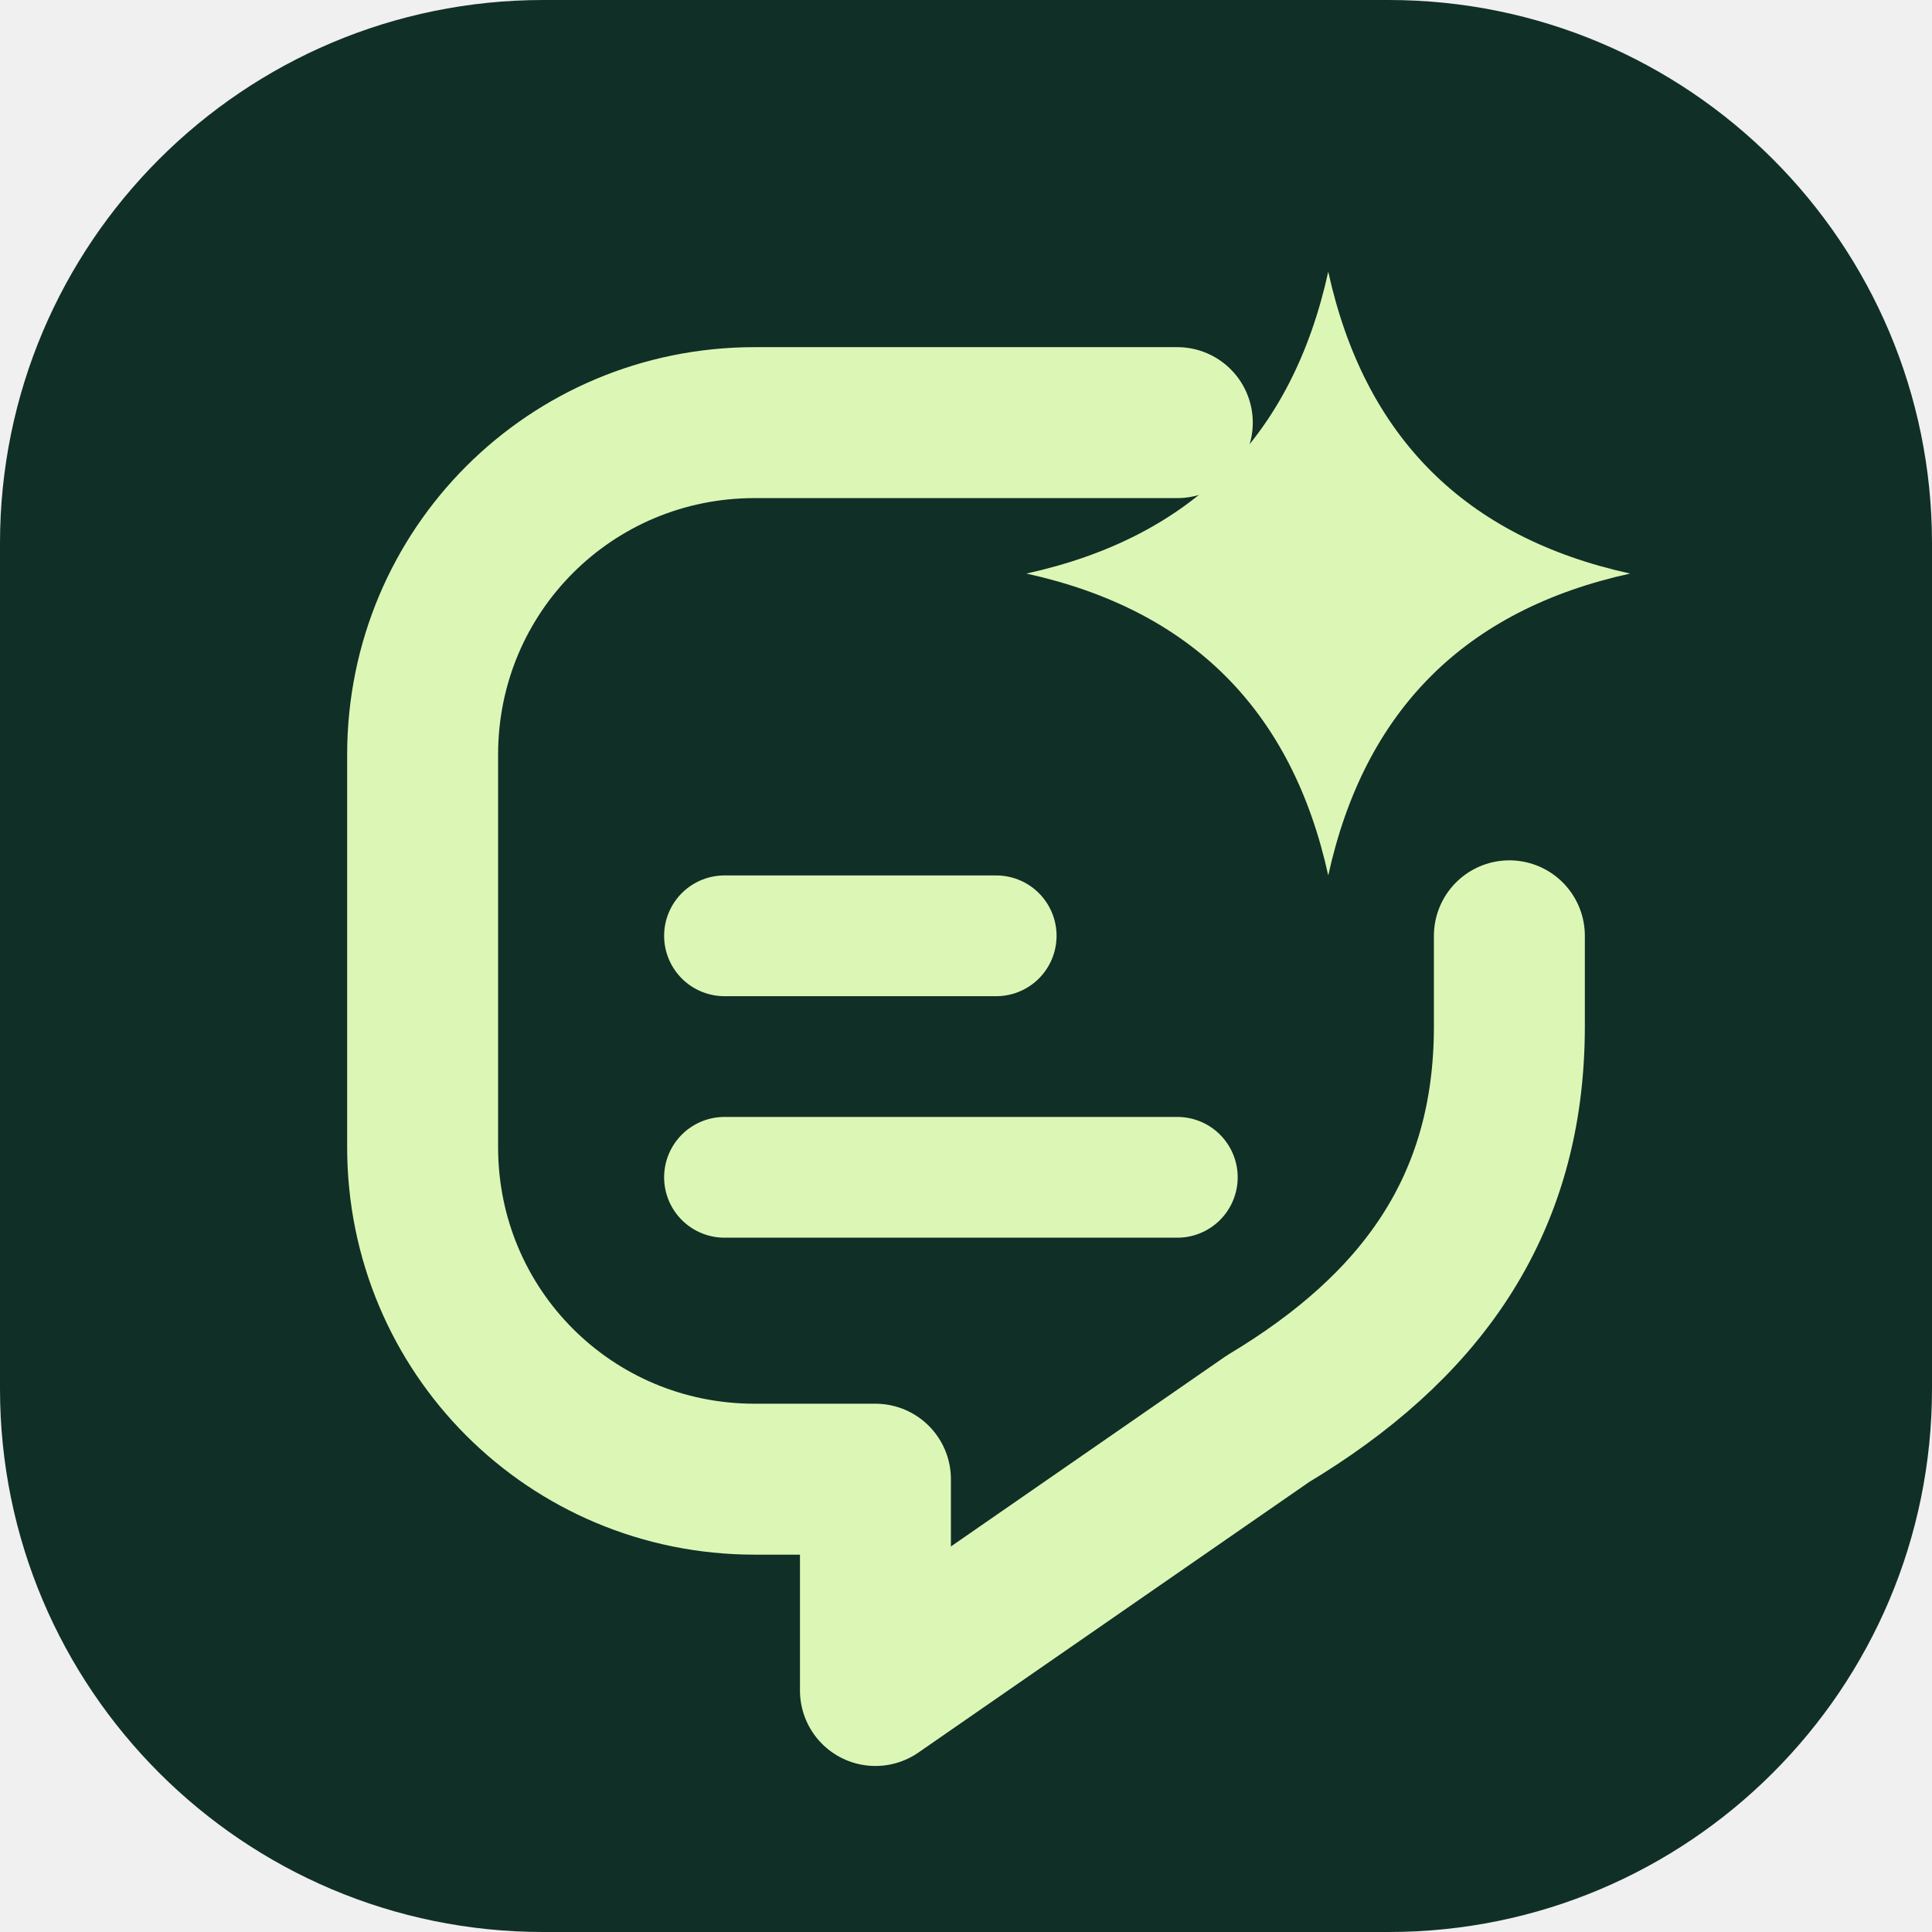
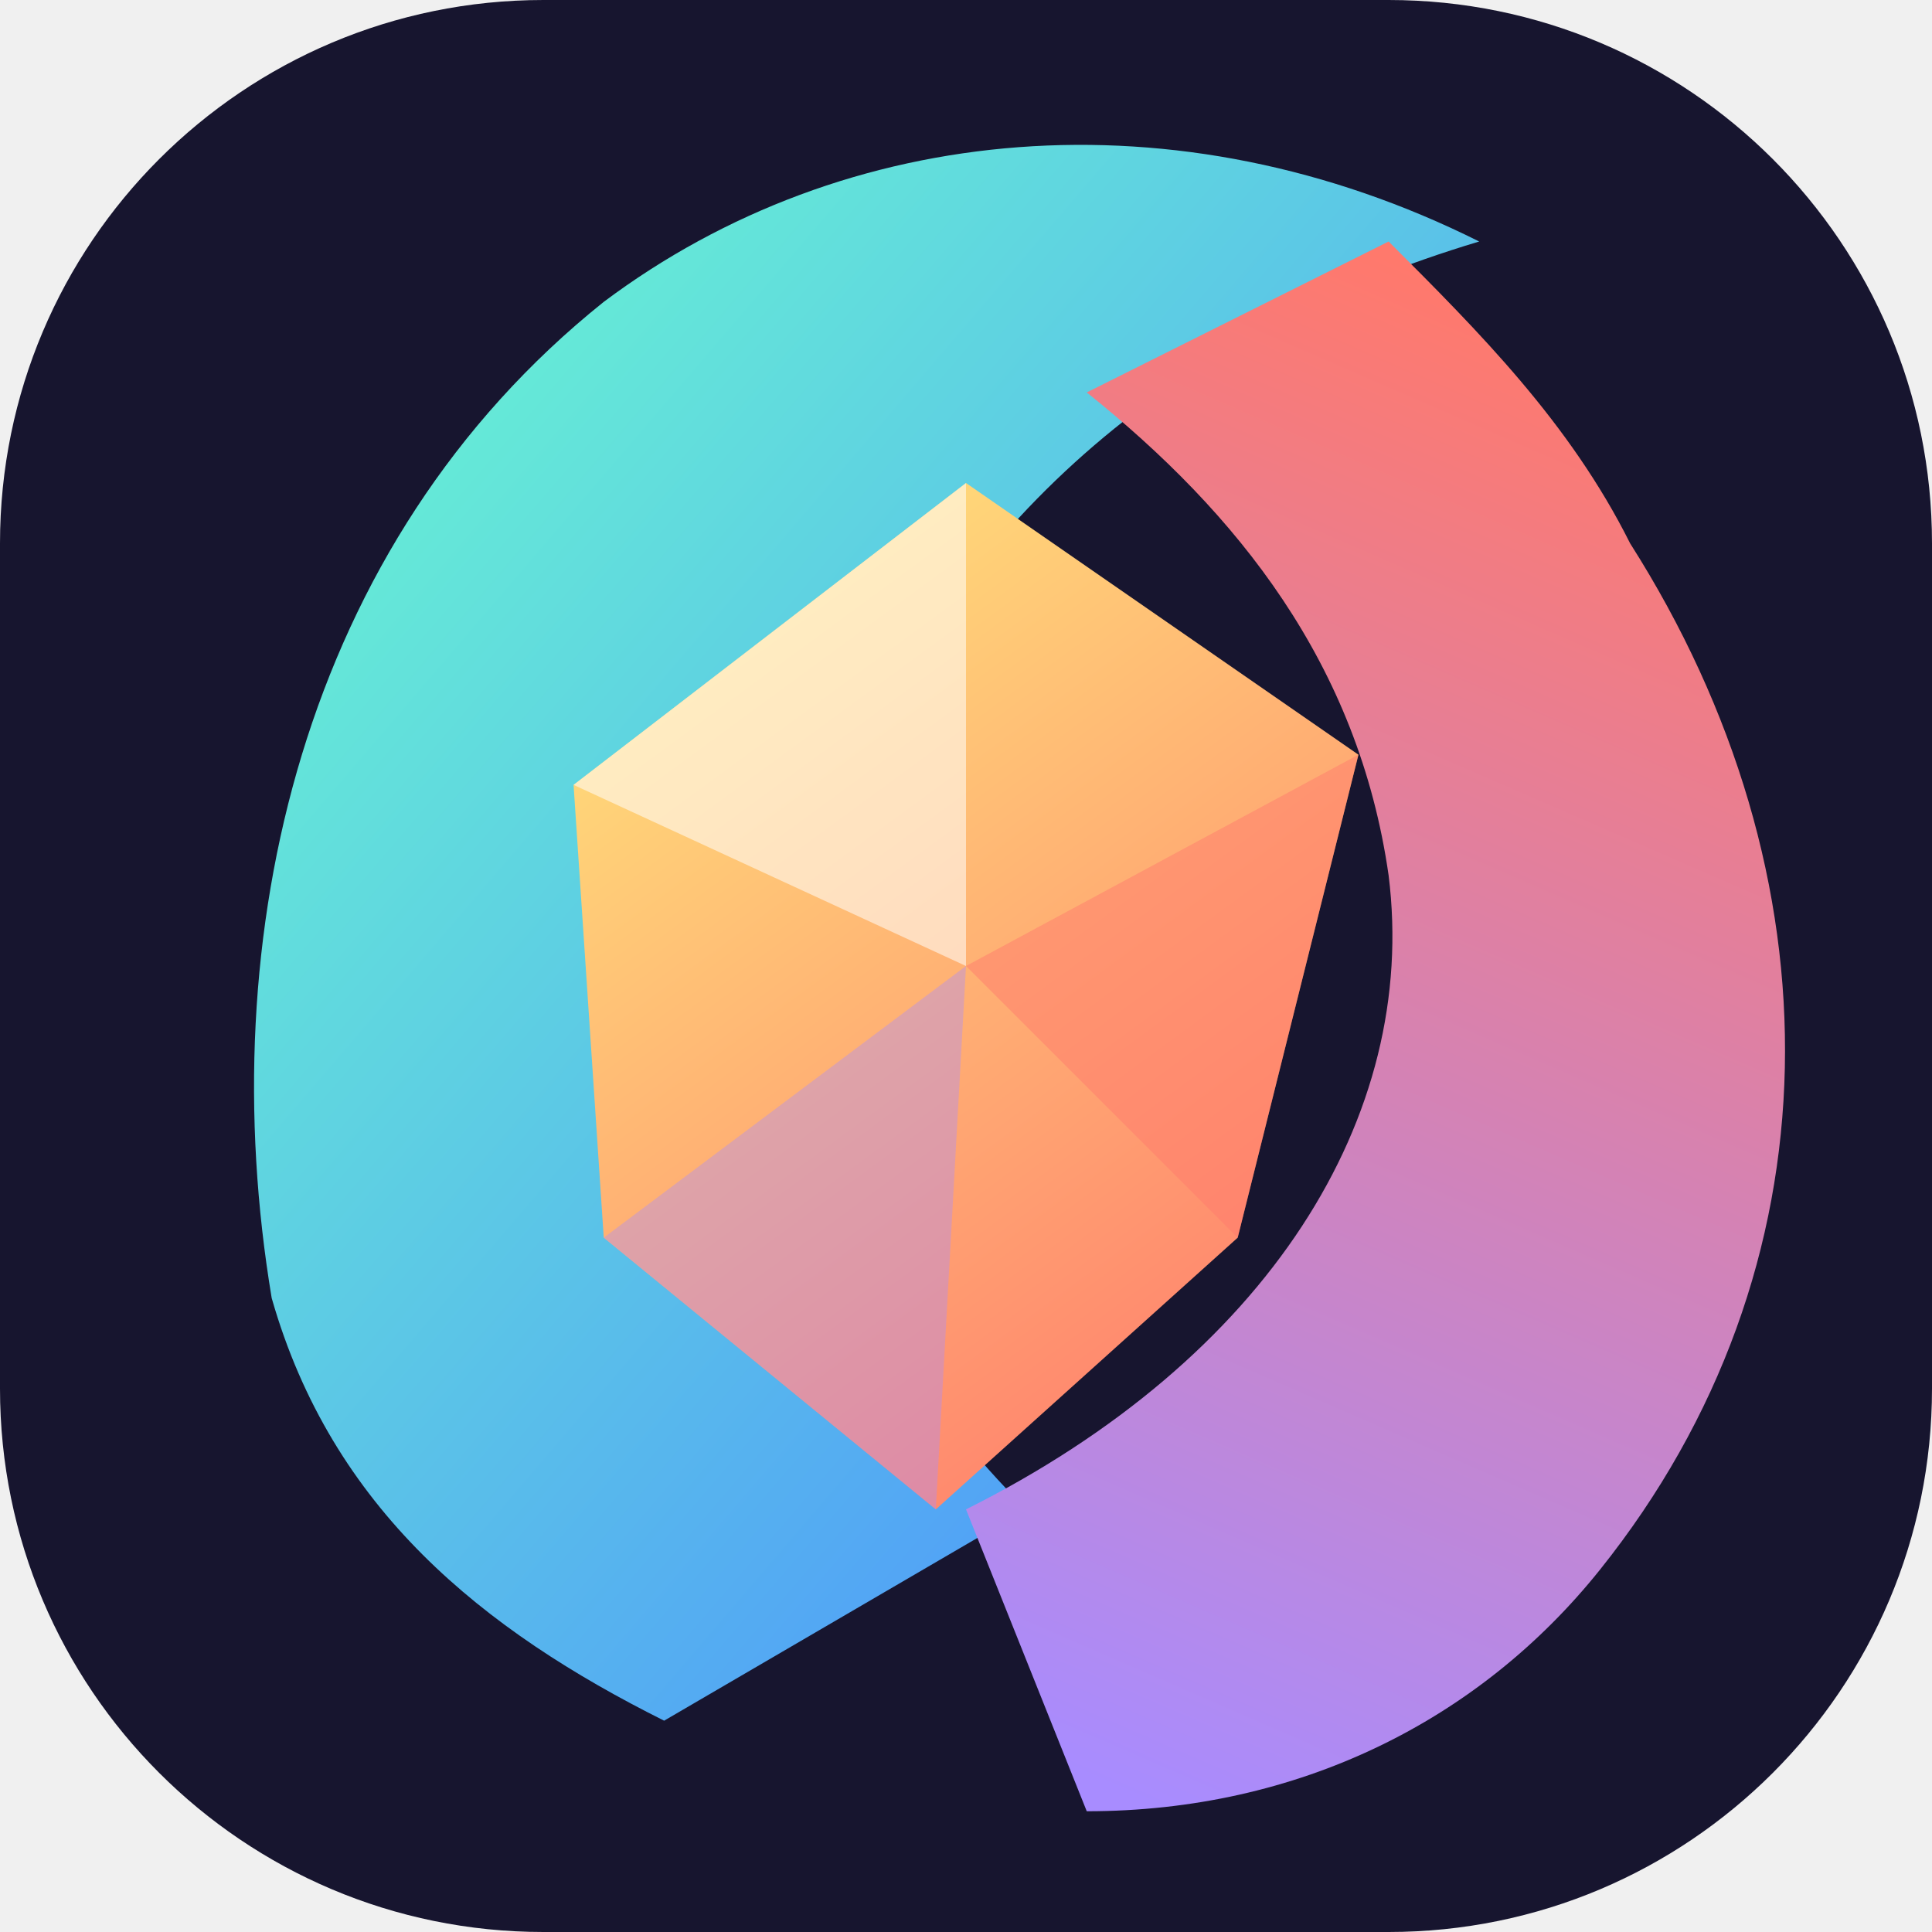
<svg xmlns="http://www.w3.org/2000/svg" width="64" height="64" viewBox="0 0 64 64">
  <defs>
+     <linearGradient id="wing" x1="8" y1="13" x2="50" y2="49" gradientUnits="userSpaceOnUse">
+       <stop stop-color="#68f5d2" />
+       <stop offset="1" stop-color="#4c8dff" />
+     </linearGradient>
+     <linearGradient id="trail" x1="54" y1="12" x2="34" y2="58" gradientUnits="userSpaceOnUse">
+       <stop stop-color="#ff796c" />
+       <stop offset="1" stop-color="#a88cff" />
+     </linearGradient>
+     <linearGradient id="reward" x1="22" y1="18" x2="44" y2="48" gradientUnits="userSpaceOnUse">
+       <stop stop-color="#ffe27a" />
+       <stop offset="1" stop-color="#ff796c" />
+     </linearGradient>
    <filter id="shadow" x="-30%" y="-30%" width="160%" height="180%">
-       <feDropShadow dx="0" dy="16" stdDeviation="23" flood-color="#102f27" flood-opacity=".10" />
+       <feDropShadow dx="0" dy="16" stdDeviation="23" flood-color="#17152f" flood-opacity=".10" />
    </filter>
    <pattern id="dots" width="20" height="20" patternUnits="userSpaceOnUse">
-       <circle cx="1" cy="1" r=".8" fill="#102f27" opacity=".11" />
+       <circle cx="1" cy="1" r=".8" fill="#17152f" opacity=".11" />
    </pattern>
  </defs>
  <g font-family="Arial, Helvetica, sans-serif">
    <g transform="translate(0 0) scale(1)">
-       <rect x="0" y="0" width="64" height="64" rx="18" fill="#102f27" />
-       <path d="M39 14H25C18.9 14 14 18.9 14 25v13c0 6.1 4.9 11 11 11h4v7l13-9c5-3 8-7 8-13v-3" fill="none" stroke="#dcf7b5" stroke-width="5" stroke-linecap="round" stroke-linejoin="round" />
-       <path d="M0 -10 Q1.8 -1.8 10 0 Q1.8 1.8 0 10 Q-1.8 1.8 -10 0 Q-1.8 -1.8 0 -10Z" transform="translate(44 19)" fill="#dcf7b5" />
-       <path d="M24 31h9m-9 8h15" stroke="#dcf7b5" stroke-width="4" stroke-linecap="round" />
+       <rect x="0" y="0" width="64" height="64" rx="18" fill="#17152f" />
+       <path d="M9 43C7 31 10 18 20 10 28 4 39 3 49 8 39 11 32 17 28 26 25 35 27 43 34 50L22 57C16 54 11 50 9 43Z" fill="url(#wing)" />
+       <path d="M54 18C61 29 61 42 53 52 49 57 43 60 36 60L32 50C42 45 47 37 46 29 45 22 41 17 36 13L46 8C49 11 52 14 54 18Z" fill="url(#trail)" />
+       <path d="M32 16 45 25 41 41 31 50 20 41 19 26Z" fill="url(#reward)" />
+       <path d="M32 16 32 32 19 26Z" fill="#fff" opacity=".54" />
+       <path d="M32 32 45 25 41 41Z" fill="#ff796c" opacity=".48" />
+       <path d="M32 32 31 50 20 41Z" fill="#a88cff" opacity=".38" />
    </g>
  </g>
</svg>
